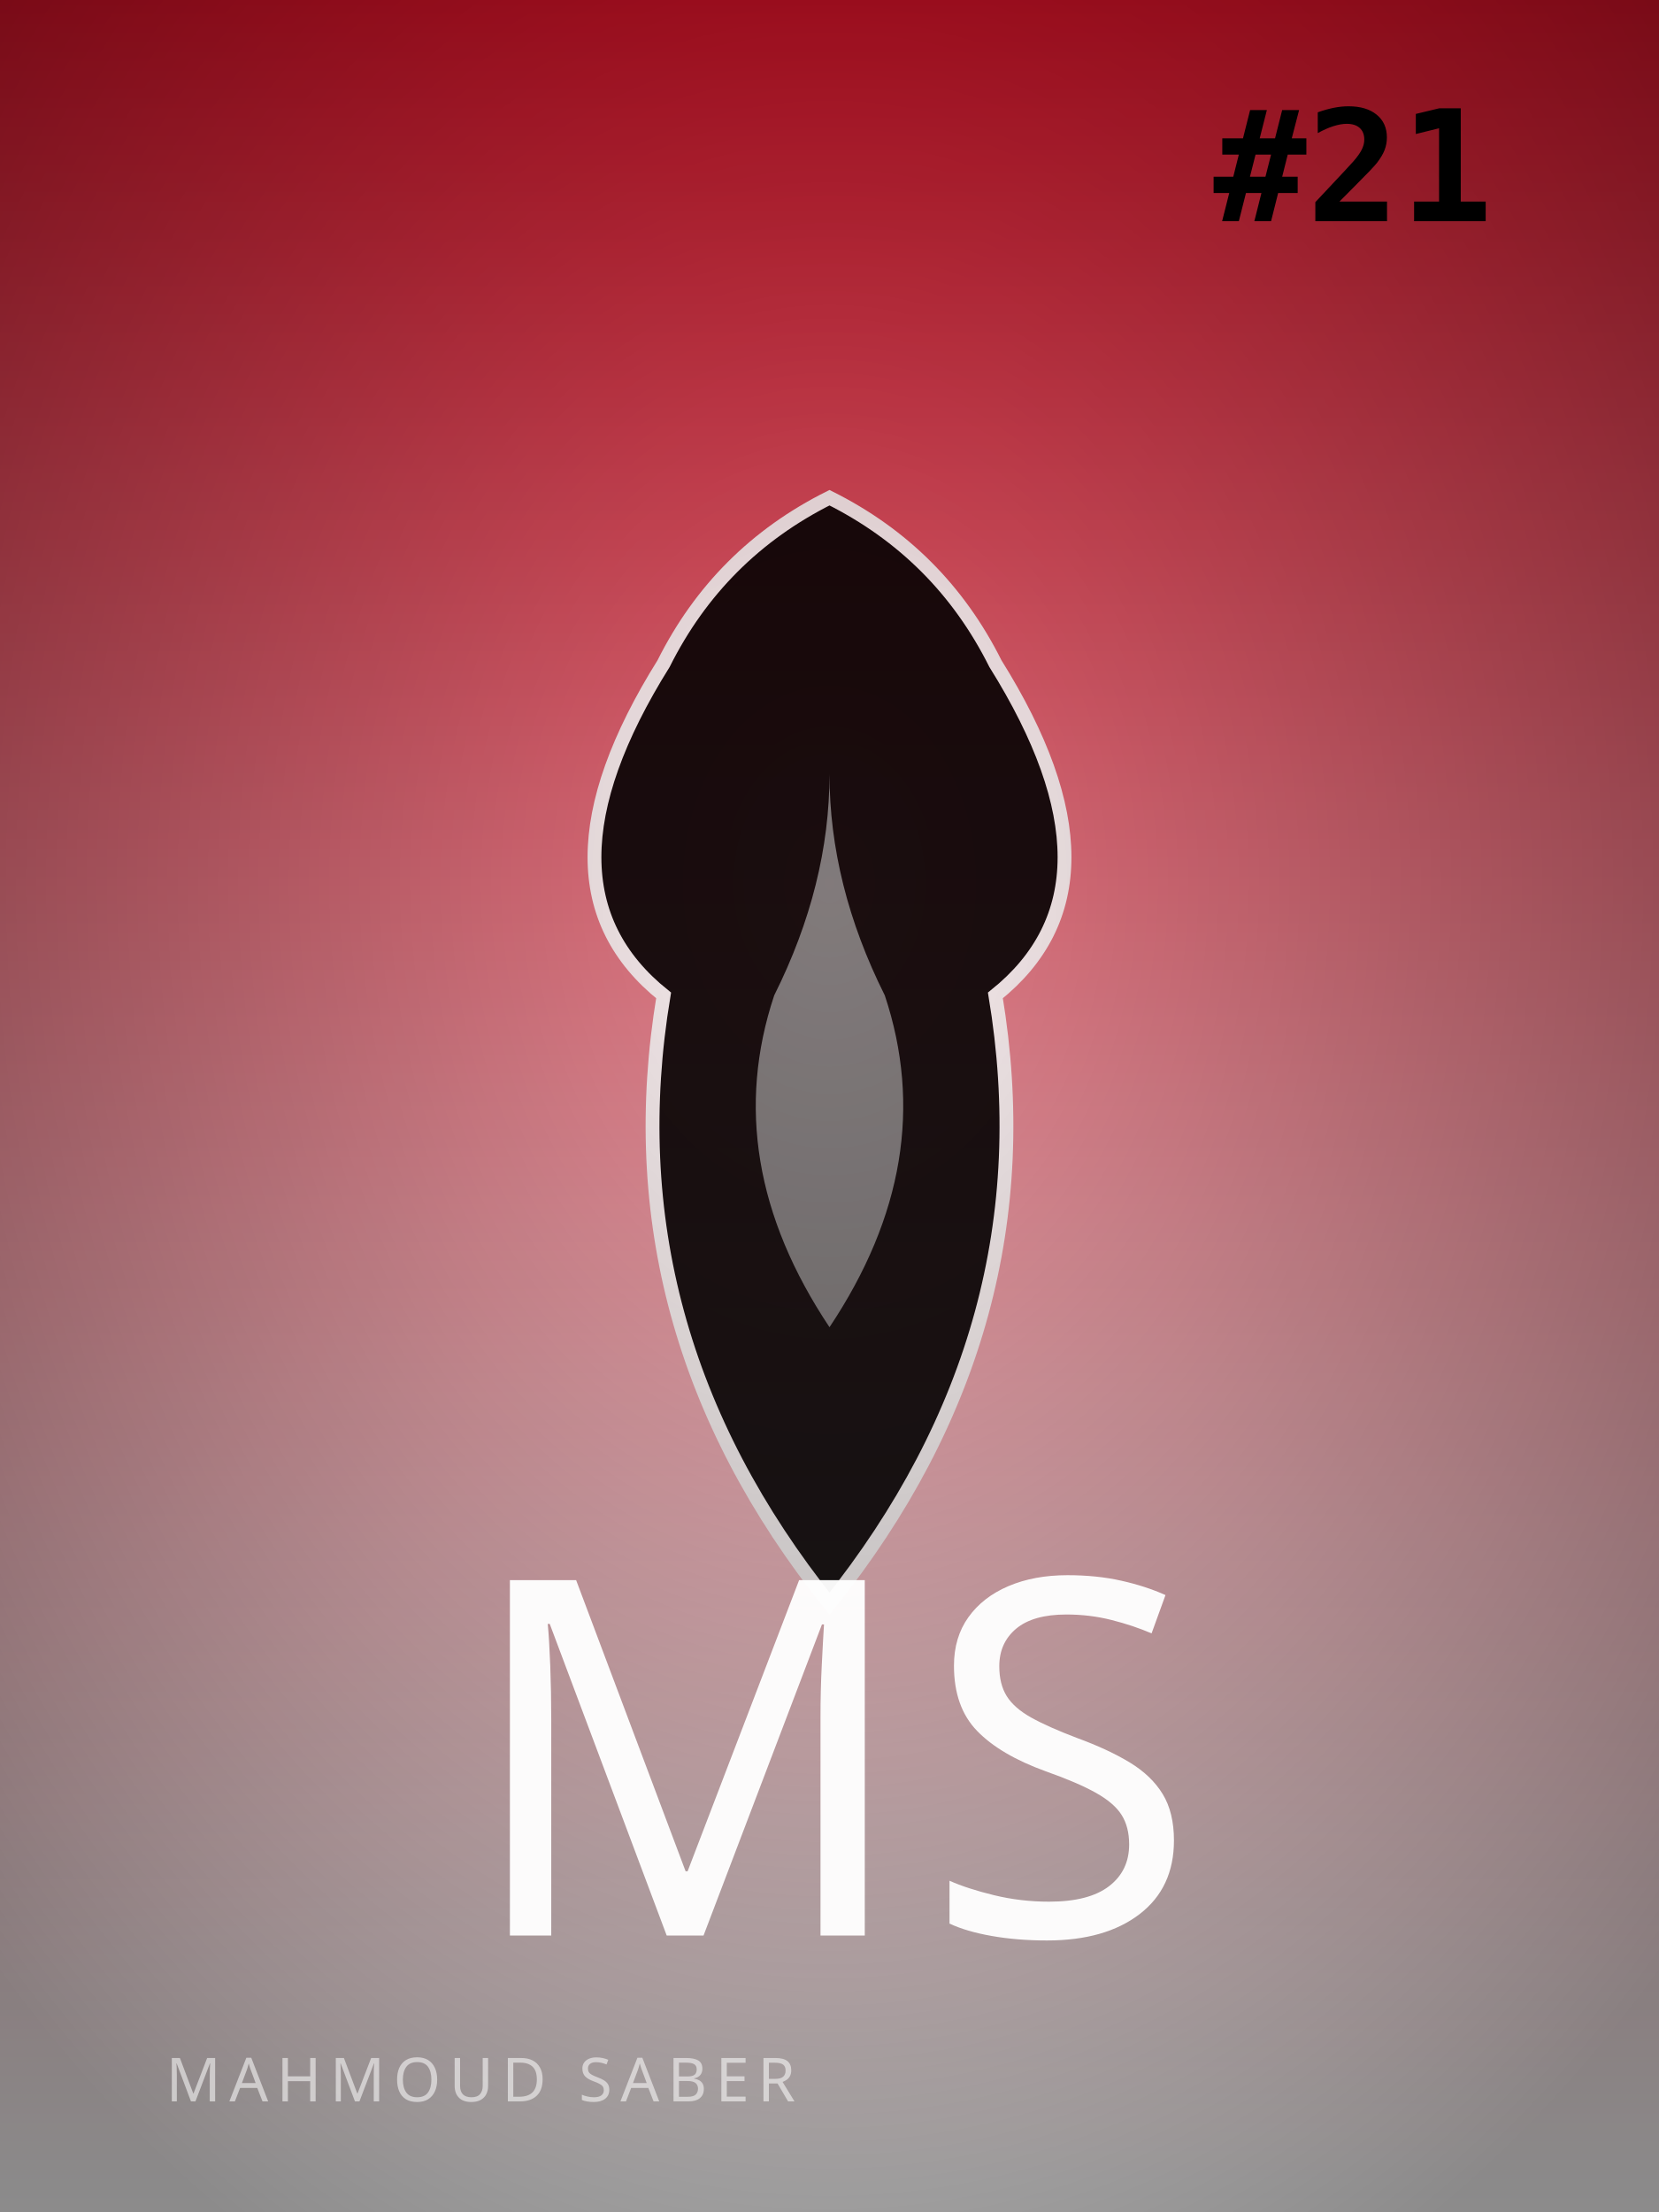
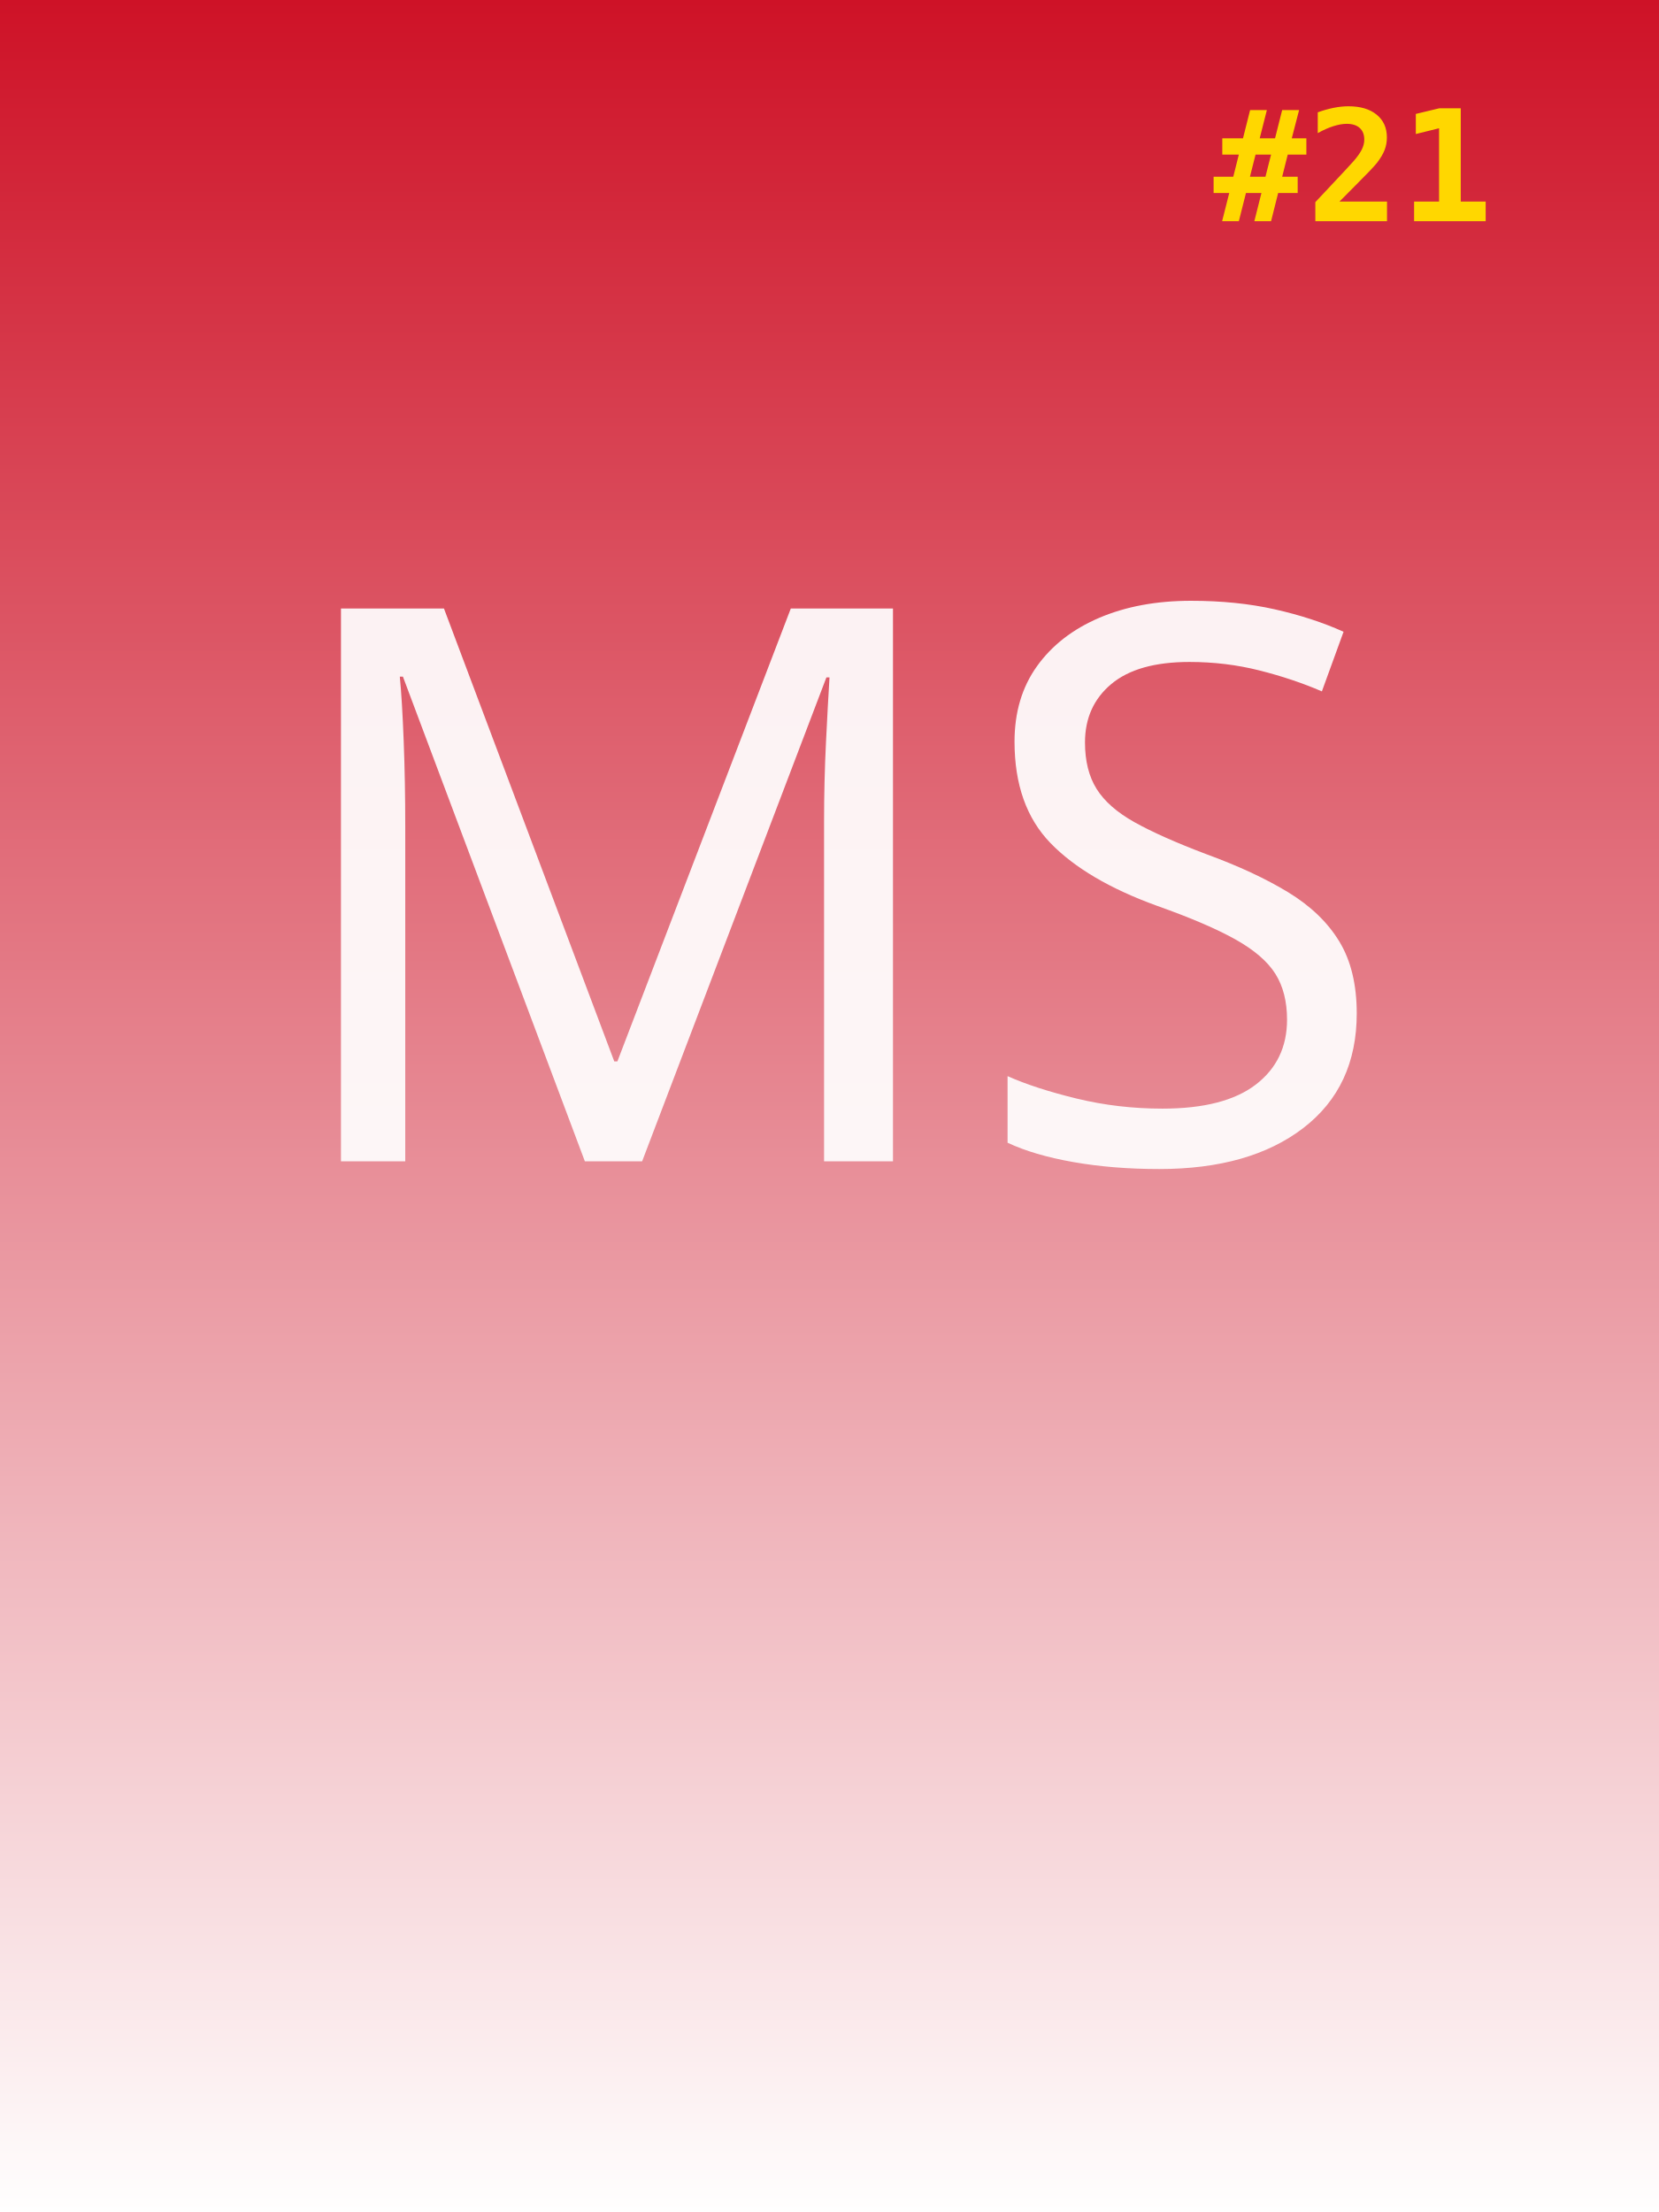
<svg xmlns="http://www.w3.org/2000/svg" viewBox="0 0 600 800" role="img" aria-labelledby="t">
  <defs>
-     <linearGradient id="bg" x1="0" y1="0" x2="0" y2="1">
+     <linearGradient id="g" x1="0" y1="0" x2="0" y2="1">
      <stop offset="0%" stop-color="#CE1126" />
      <stop offset="100%" stop-color="#FFFFFF" />
    </linearGradient>
-     <radialGradient id="vignette" cx="0.5" cy="0.4" r="0.7">
-       <stop offset="0%" stop-color="transparent" />
-       <stop offset="100%" stop-color="rgba(0,0,0,0.45)" />
-     </radialGradient>
  </defs>
-   <rect width="600" height="800" fill="url(#bg)" />
-   <path d="M300 580 Q220 480 240 360 Q190 320 240 240 Q260 200 300 180 Q340 200 360 240 Q410 320 360 360 Q380 480 300 580 Z" fill="#000000" stroke="#fff" stroke-width="5" opacity="0.88" />
-   <path d="M300 480 Q260 420 280 360 Q300 320 300 280 Q300 320 320 360 Q340 420 300 480 Z" fill="#fff" opacity="0.45" />
-   <rect width="600" height="800" fill="url(#vignette)" />
-   <text x="300" y="700" text-anchor="middle" font-family="Anton, Impact, sans-serif" font-size="180" fill="#fff" opacity="0.96" letter-spacing="4">MS</text>
-   <text x="540" y="80" text-anchor="end" font-family="JetBrains Mono, monospace" font-size="56" fill="#000000" font-weight="700">#21</text>
-   <text x="60" y="760" font-family="Anton, Impact, sans-serif" font-size="22" fill="#fff" opacity="0.55" letter-spacing="3">MAHMOUD SABER</text>
+   <rect width="600" height="800" fill="url(#g)" />
+   <text x="300" y="420" text-anchor="middle" font-family="Anton, Impact, sans-serif" font-size="280" fill="#fff" opacity="0.92">MS</text>
+   <text x="540" y="80" text-anchor="end" font-family="JetBrains Mono, monospace" font-size="56" fill="#FFD700" font-weight="700">#21</text>
</svg>
